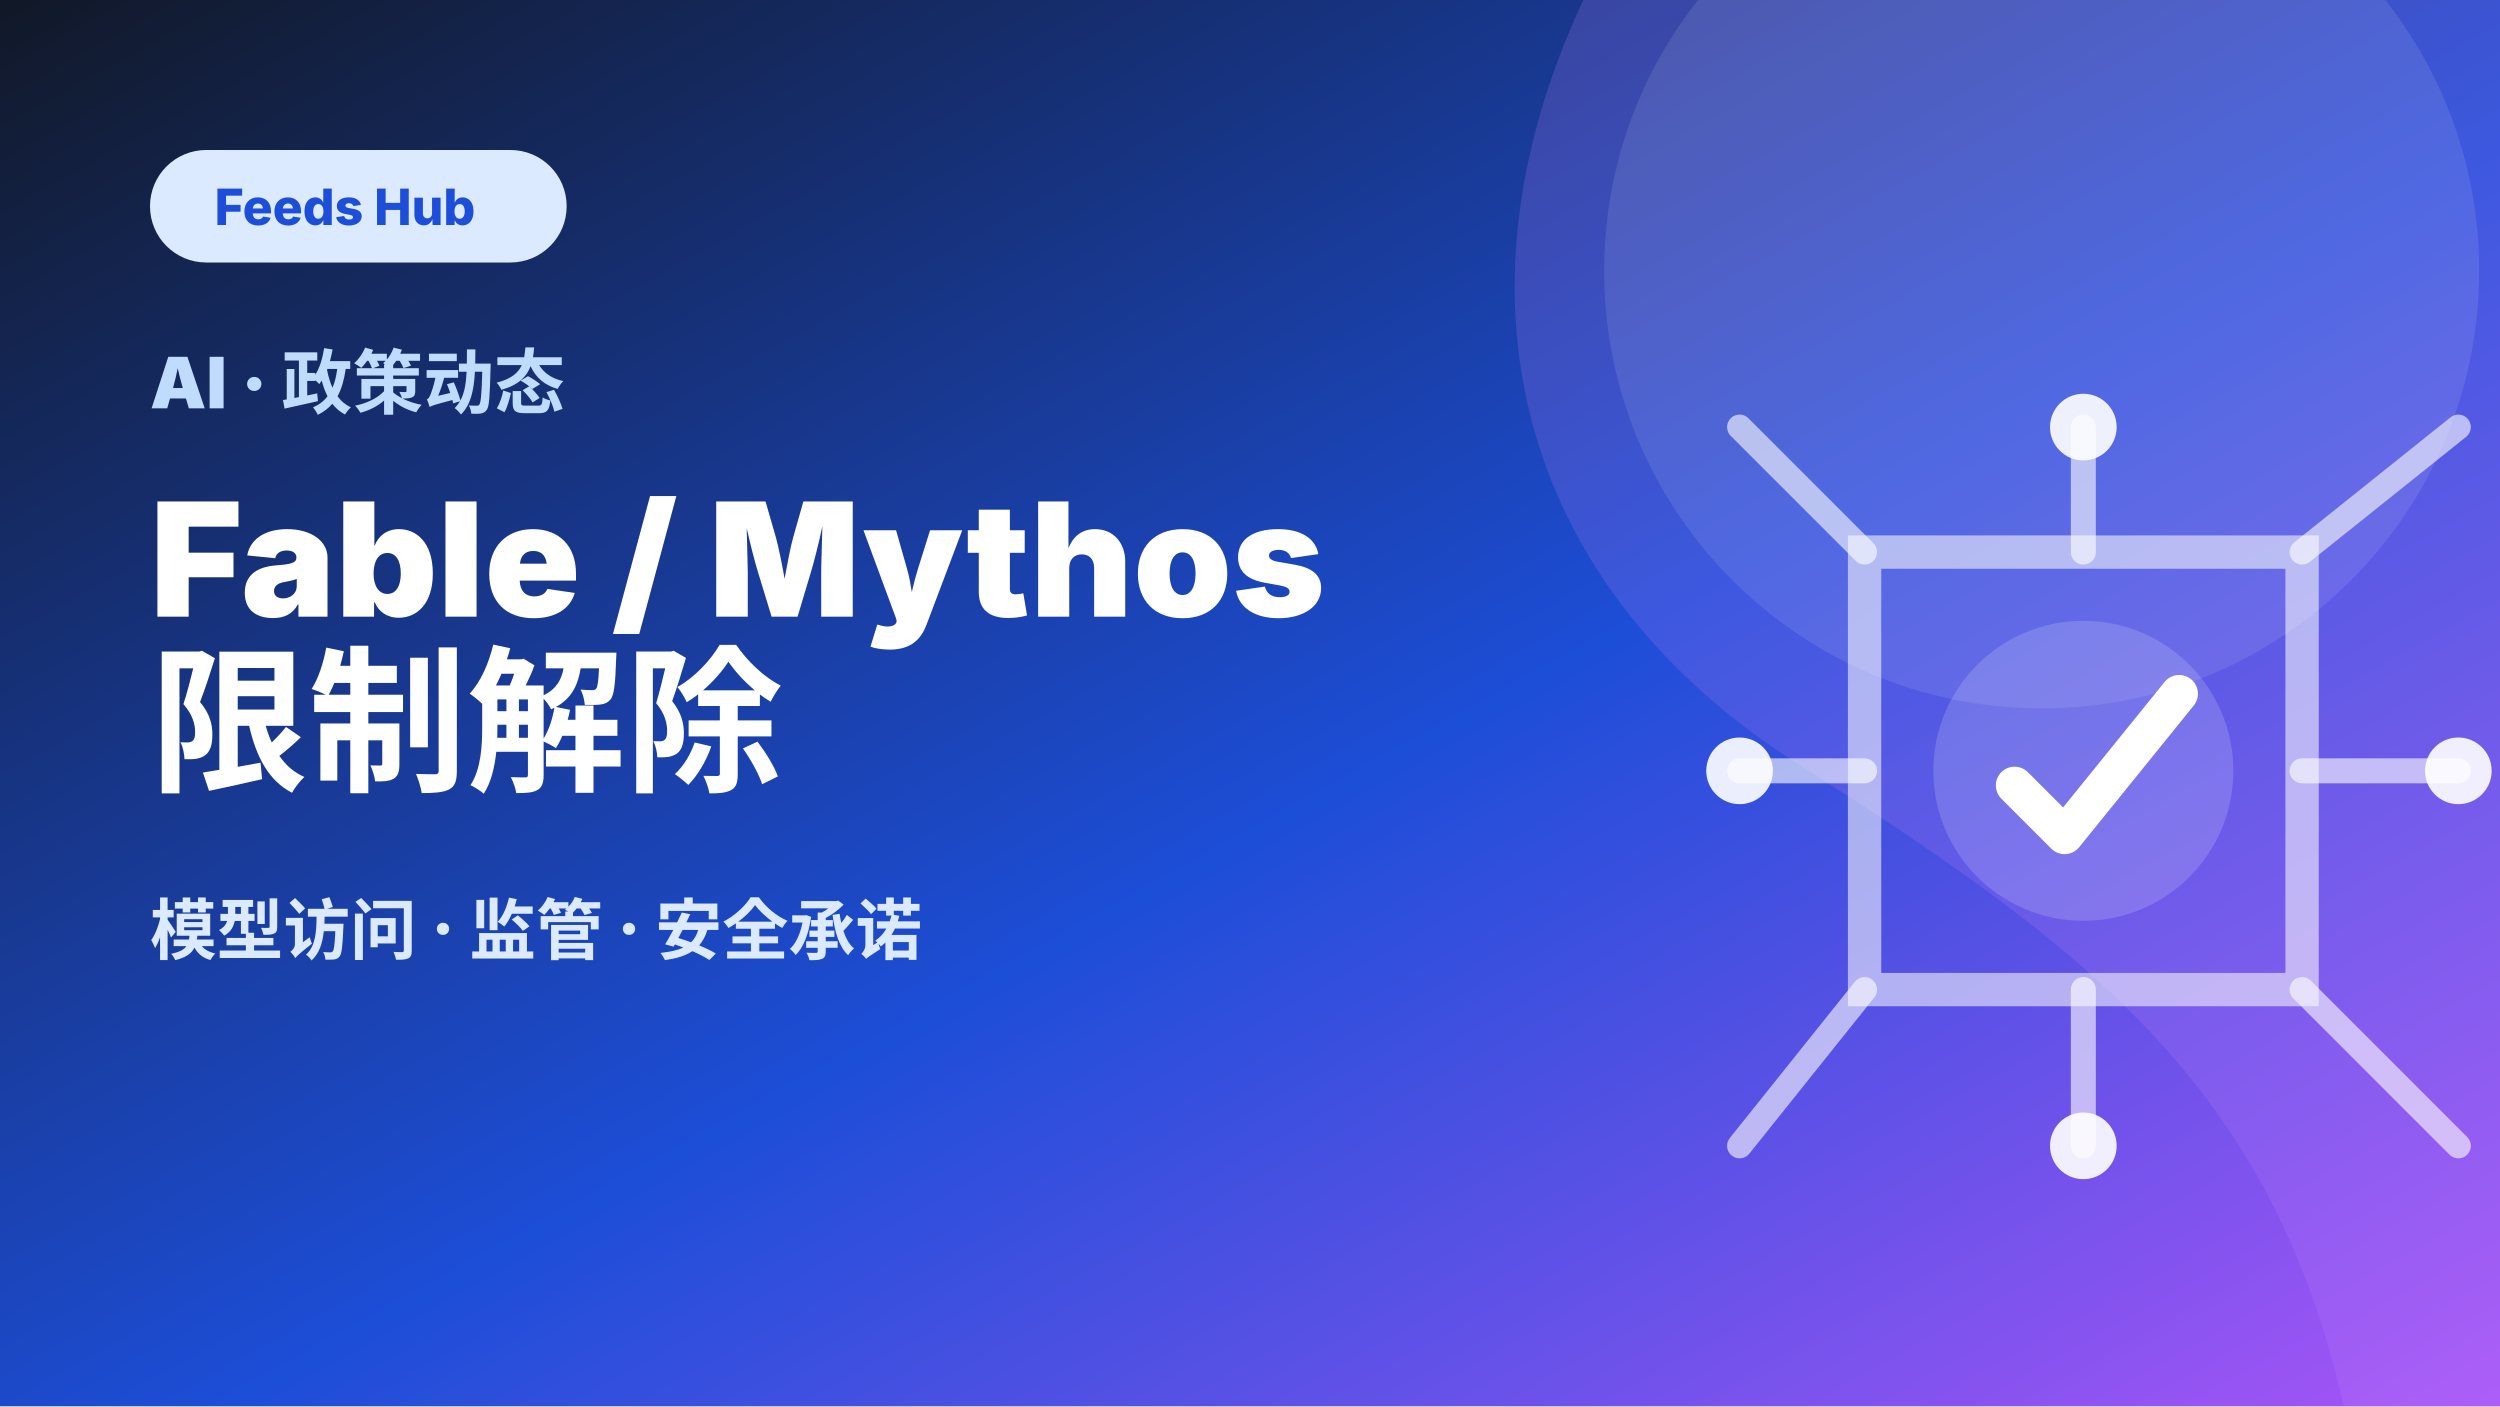
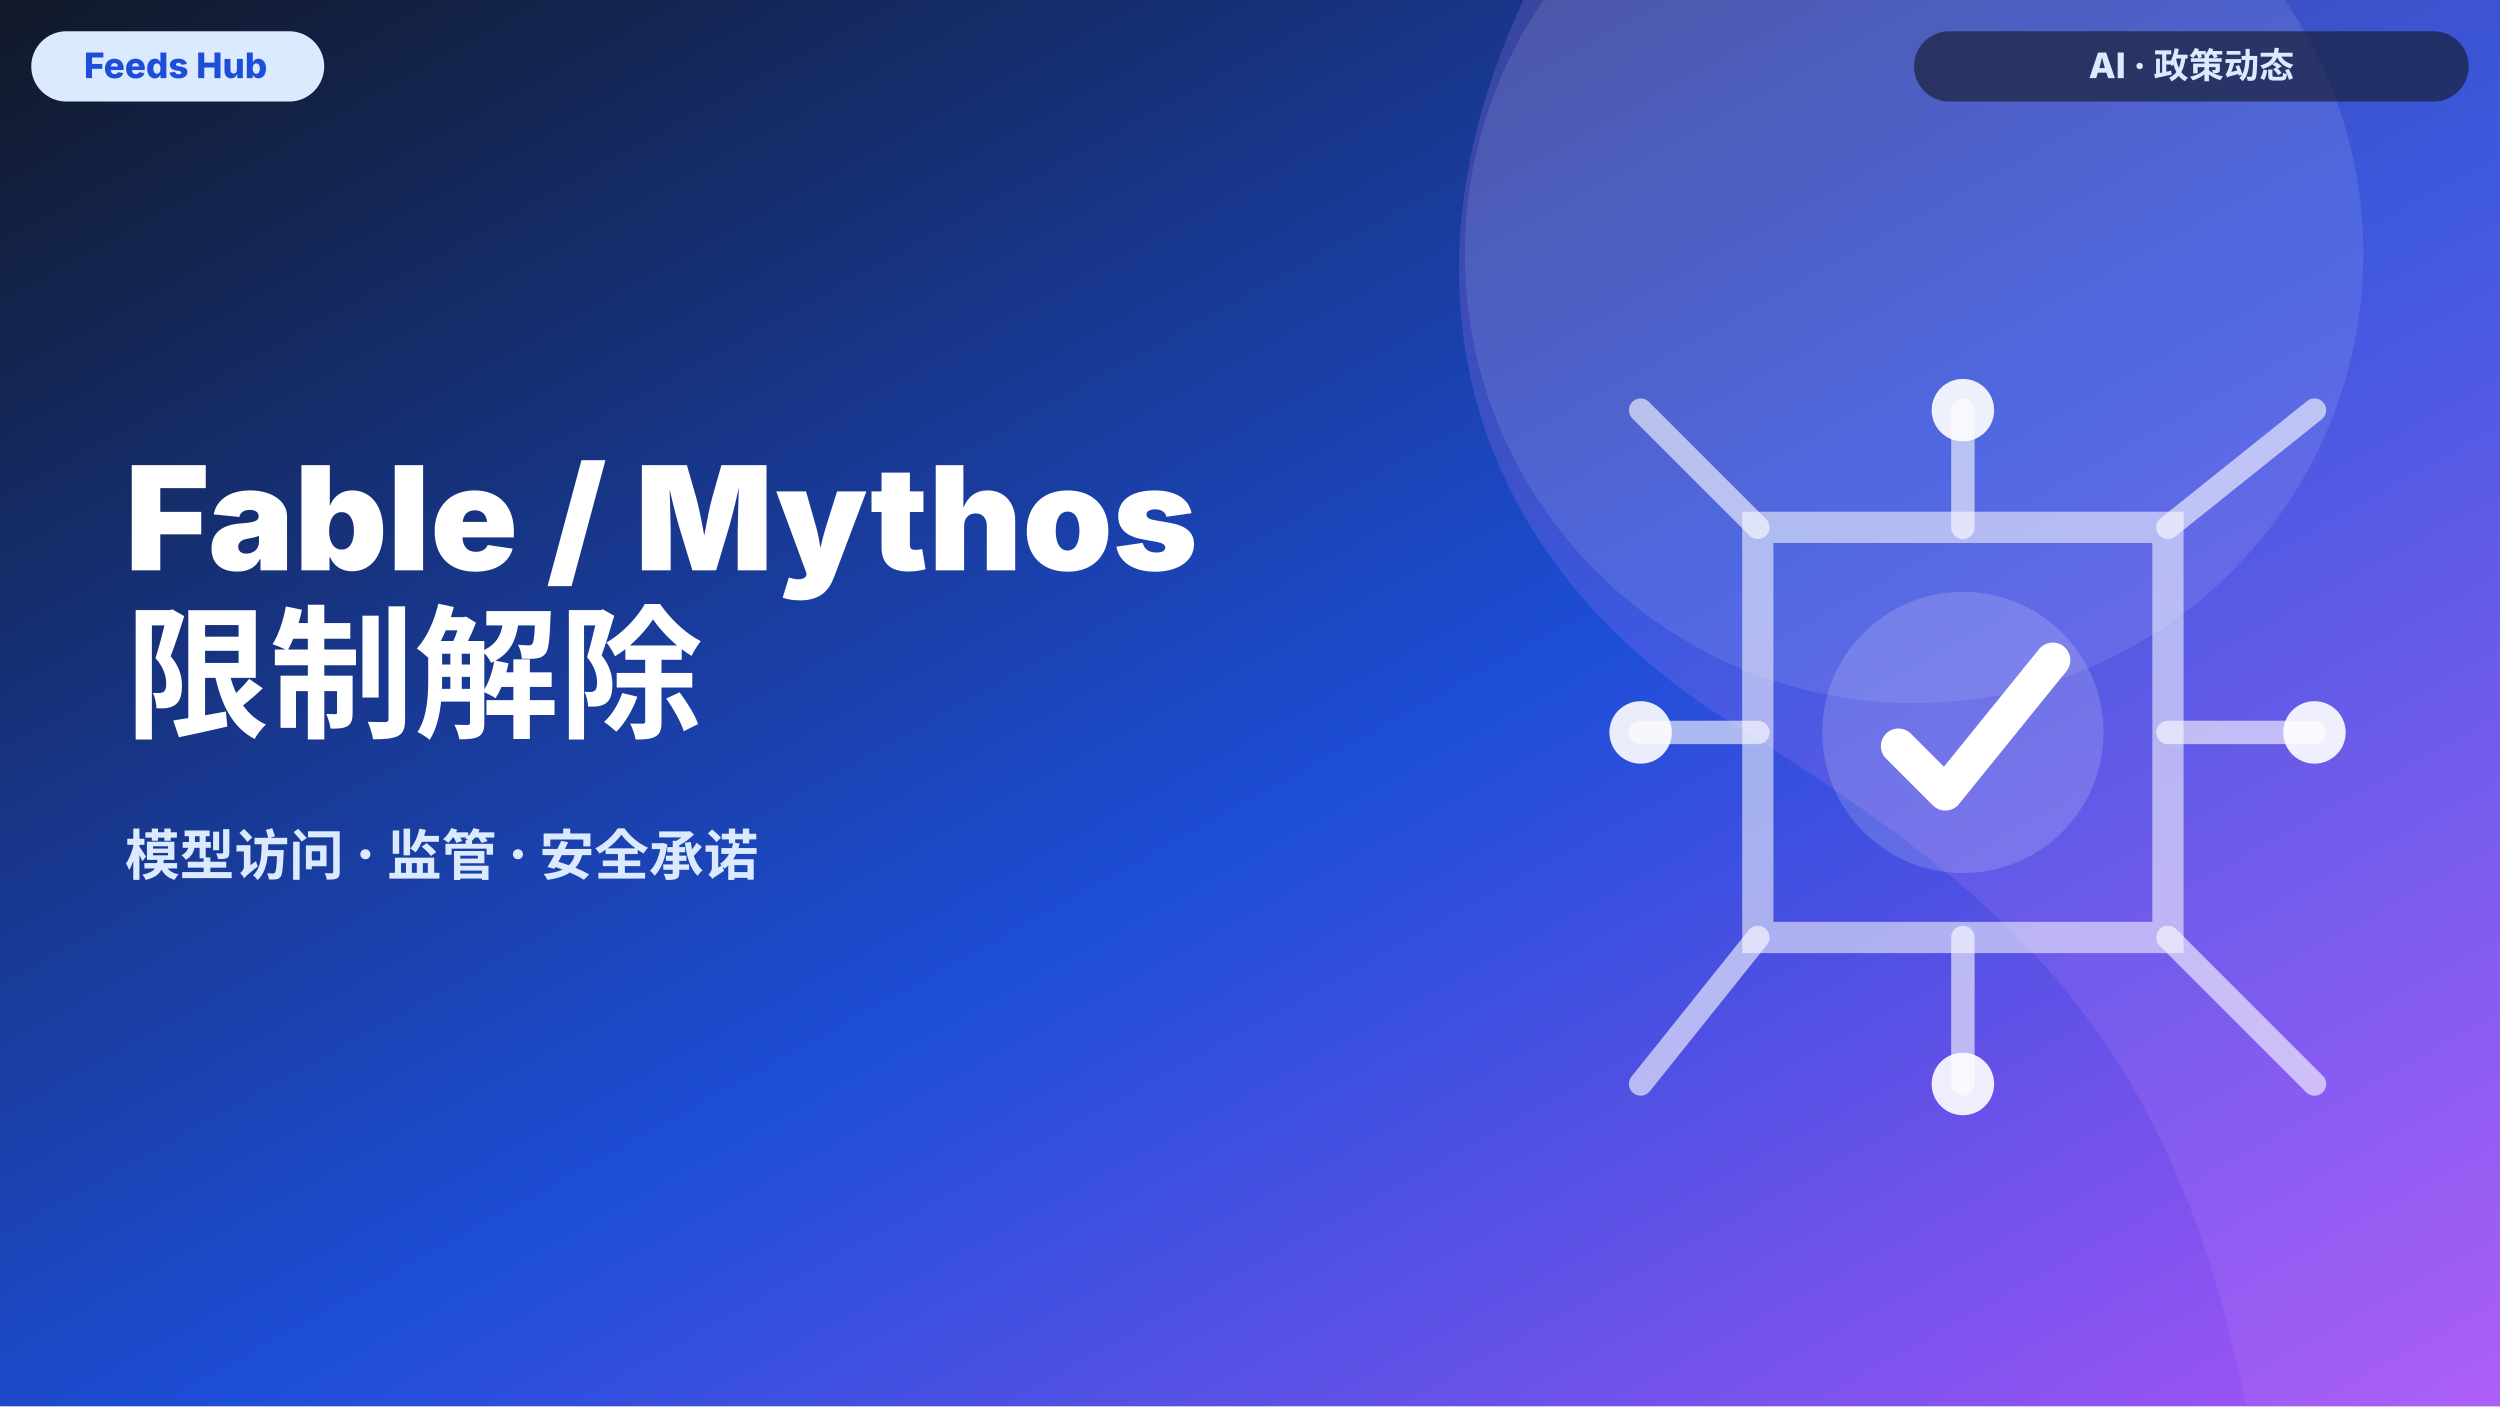
- <svg xmlns="http://www.w3.org/2000/svg" width="1200" height="675" viewBox="0 0 1200 675" role="img" aria-label="Anthropic模型监管动态">
+ <svg xmlns="http://www.w3.org/2000/svg" viewBox="0 0 1280 720" role="img" aria-label="Anthropic 模型监管动态">
  <defs>
    <linearGradient id="bg" x1="0" y1="0" x2="1" y2="1">
-       <stop offset="0%" stop-color="#111827" />
-       <stop offset="55%" stop-color="#1d4ed8" />
-       <stop offset="100%" stop-color="#a855f7" />
+       <stop offset="0" stop-color="#111827" />
+       <stop offset="0.55" stop-color="#1d4ed8" />
+       <stop offset="1" stop-color="#a855f7" />
    </linearGradient>
-     <style>.k{font:900 34px -apple-system,BlinkMacSystemFont,'Segoe UI','PingFang SC',sans-serif;fill:#bfdbfe}.t{font:950 76px -apple-system,BlinkMacSystemFont,'Segoe UI','PingFang SC',sans-serif;fill:#fff}.s{font:800 32px -apple-system,BlinkMacSystemFont,'Segoe UI','PingFang SC',sans-serif;fill:#dbeafe}.m{font:800 24px -apple-system,BlinkMacSystemFont,'Segoe UI','PingFang SC',sans-serif;fill:#1d4ed8}.node{fill:#fff;opacity:.9}</style>
+     <style>.brand{font:800 18px -apple-system,BlinkMacSystemFont,'Segoe UI','PingFang SC',sans-serif;fill:#1d4ed8}.badge{font:800 18px -apple-system,BlinkMacSystemFont,'Segoe UI','PingFang SC',sans-serif;fill:#dbeafe}.title{font:950 74px -apple-system,BlinkMacSystemFont,'Segoe UI','PingFang SC',sans-serif;fill:#fff}.sub{font:800 28px -apple-system,BlinkMacSystemFont,'Segoe UI','PingFang SC',sans-serif;fill:#dbeafe}.node{fill:#fff;opacity:.9}</style>
  </defs>
-   <rect width="1200" height="675" fill="url(#bg)" />
-   <path d="M760 0 C690 150 735 285 862 366 C1000 454 1090 520 1125 675 L1200 675 L1200 0Z" fill="#c084fc" opacity=".2" />
-   <circle cx="980" cy="130" r="210" fill="#fff" opacity=".1" />
-   <rect x="72" y="72" width="200" height="54" rx="27" fill="#dbeafe" />
-   <text x="103" y="108" class="m">Feeds Hub</text>
-   <text x="72" y="196" class="k">AI · 政策动态</text>
-   <text x="72" y="296" class="t">Fable / Mythos</text>
-   <text x="72" y="374" class="t">限制解除</text>
-   <text x="72" y="458" class="s">模型访问 · 监管 · 安全承诺</text>
-   <g transform="translate(835 205)">
+   <rect width="1280" height="720" fill="url(#bg)" />
+   <path d="M780 0 C710 150 755 285 880 366 C1020 454 1110 520 1150 720 L1280 720 L1280 0Z" fill="#c084fc" opacity=".2" />
+   <circle cx="980" cy="130" r="230" fill="#fff" opacity=".1" />
+   <rect x="16" y="16" width="150" height="36" rx="18" fill="#dbeafe" />
+   <text x="43" y="40" class="brand">Feeds Hub</text>
+   <rect x="980" y="16" width="284" height="36" rx="18" fill="#111827" opacity=".62" />
+   <text x="1122" y="40" text-anchor="middle" class="badge">AI · 政策动态</text>
+   <text x="64" y="292" class="title">Fable / Mythos</text>
+   <text x="64" y="372" class="title">限制解除</text>
+   <text x="64" y="448" class="sub">模型访问 · 监管 · 安全承诺</text>
+   <g transform="translate(840 210)">
    <path d="M60 60h210v210H60z" fill="none" stroke="#fff" stroke-width="16" opacity=".55" />
    <path d="M0 165h60M270 165h75M165 0v60M165 270v75M60 60 0 0M270 60 345 0M60 270 0 345M270 270 345 345" stroke="#fff" stroke-width="12" stroke-linecap="round" opacity=".6" />
    <circle cx="165" cy="165" r="72" fill="#fff" opacity=".16" />
    <path d="M132 172l24 24 55-68" fill="none" stroke="#fff" stroke-width="18" stroke-linecap="round" stroke-linejoin="round" />
    <circle class="node" cx="0" cy="165" r="16" />
    <circle class="node" cx="345" cy="165" r="16" />
    <circle class="node" cx="165" cy="0" r="16" />
    <circle class="node" cx="165" cy="345" r="16" />
  </g>
</svg>
